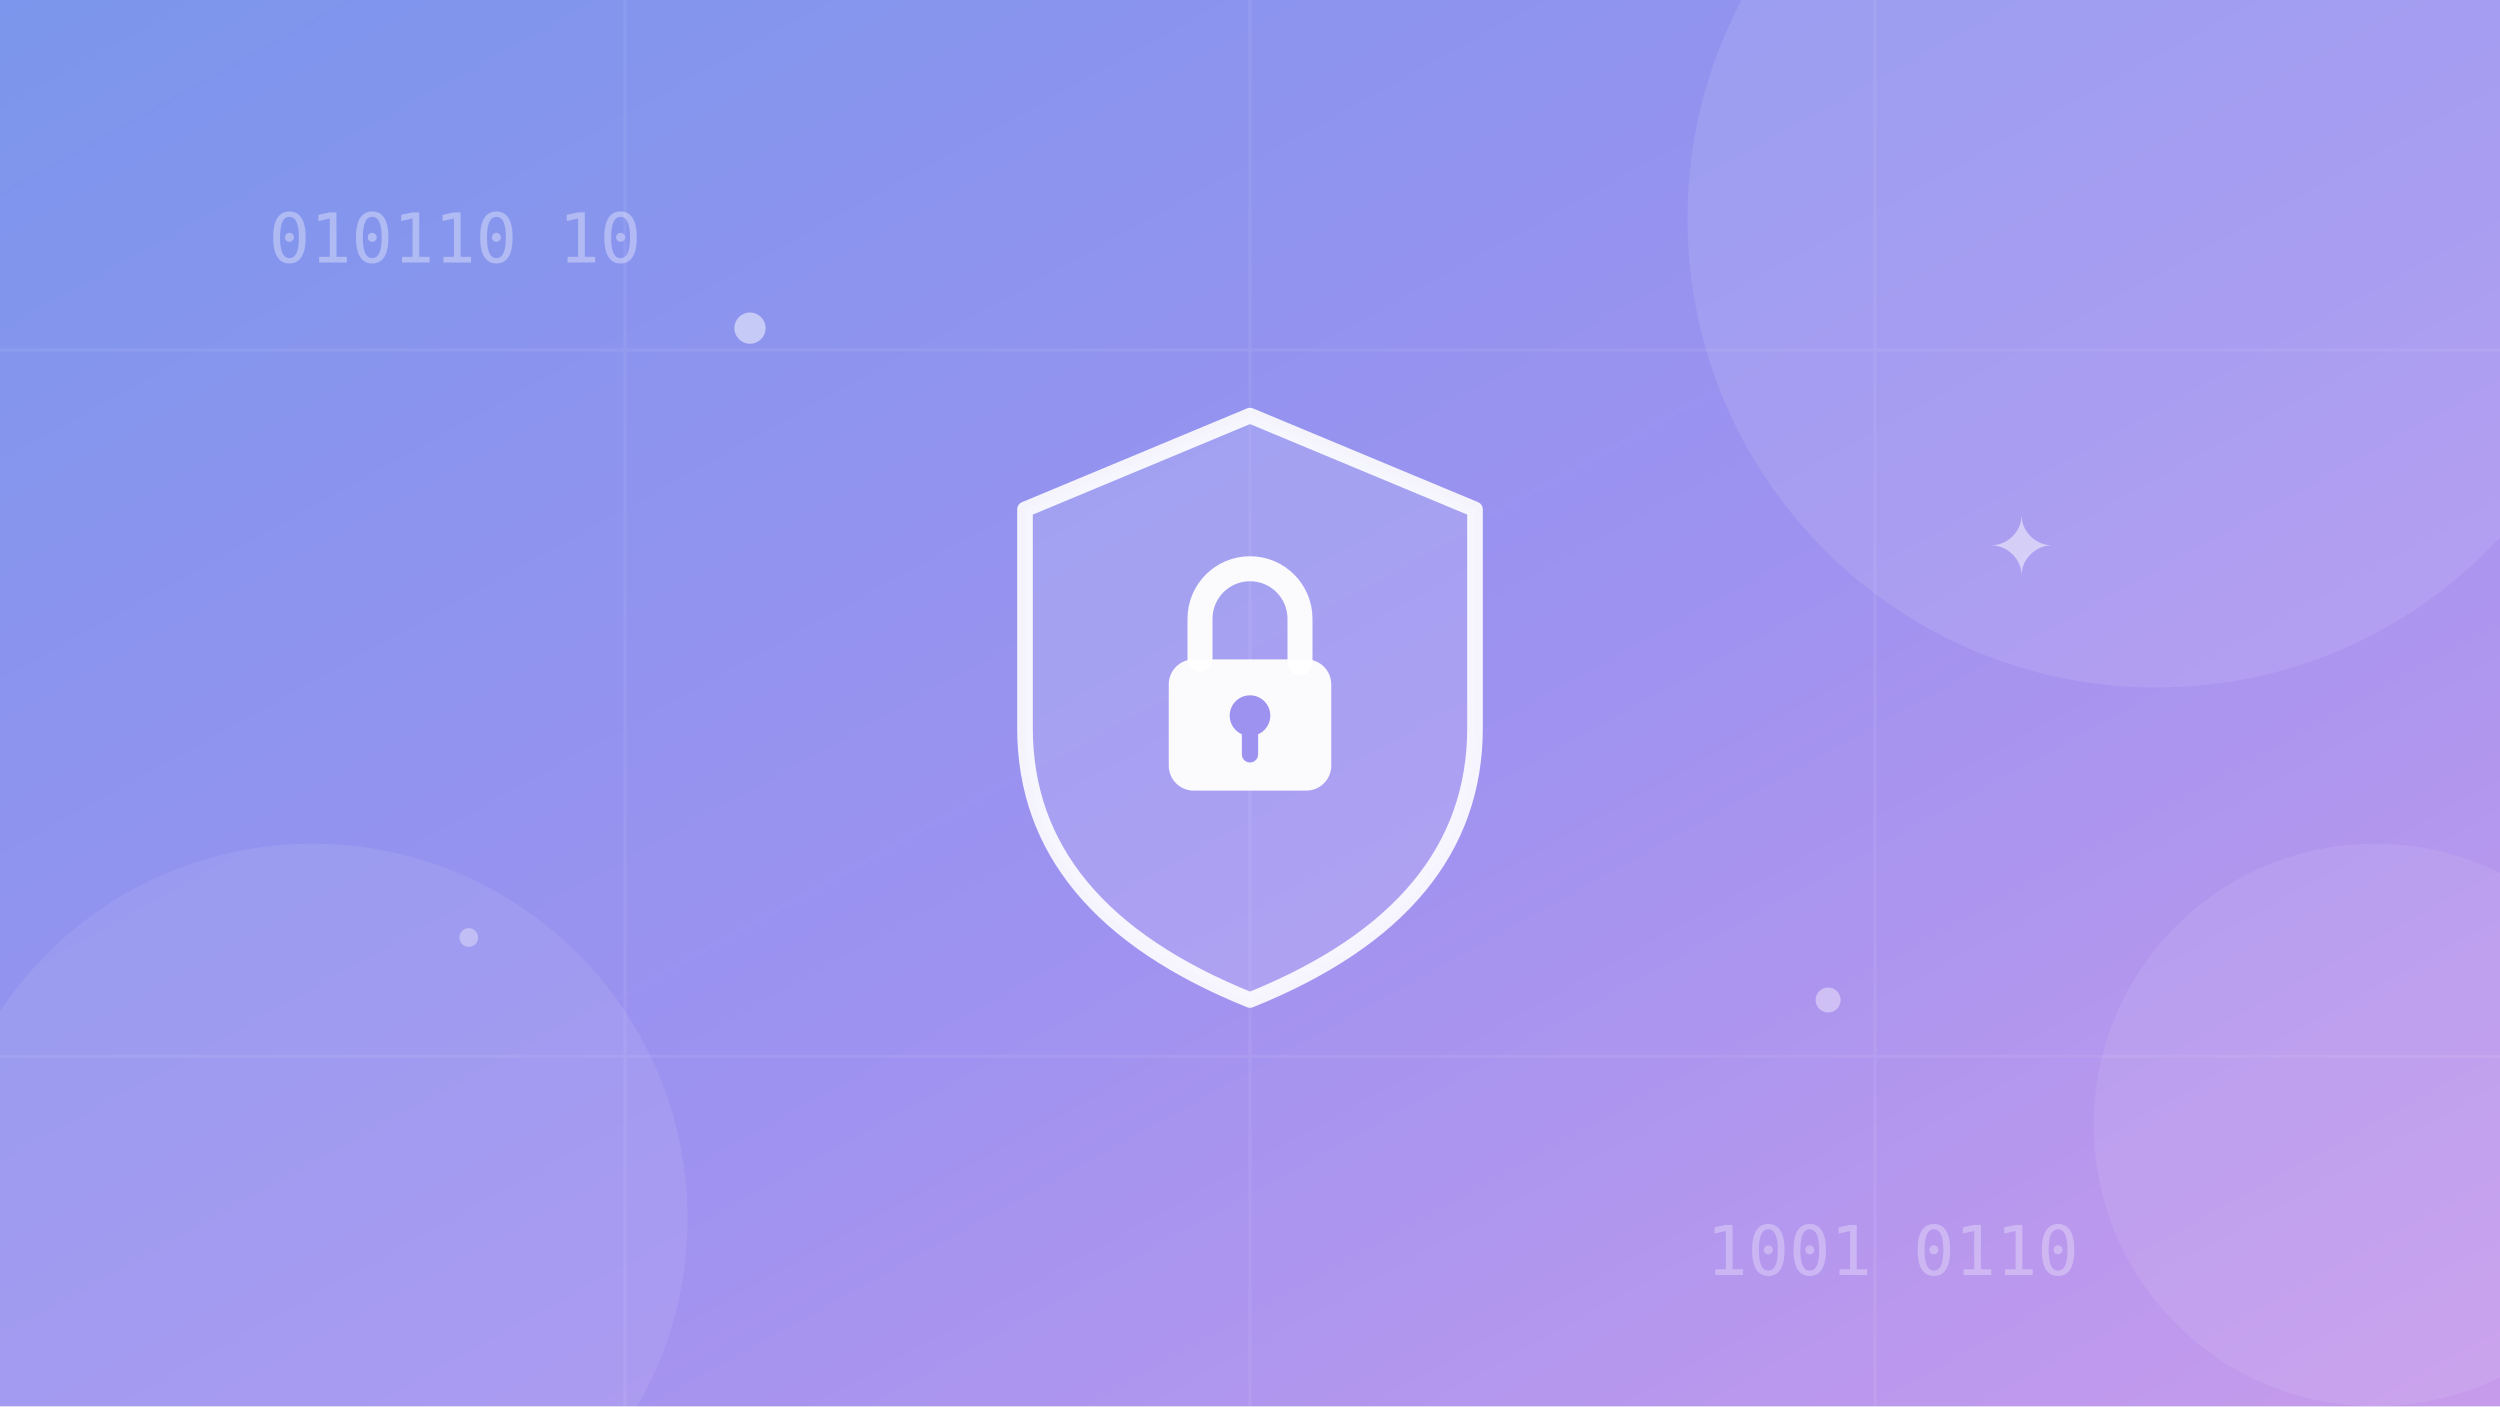
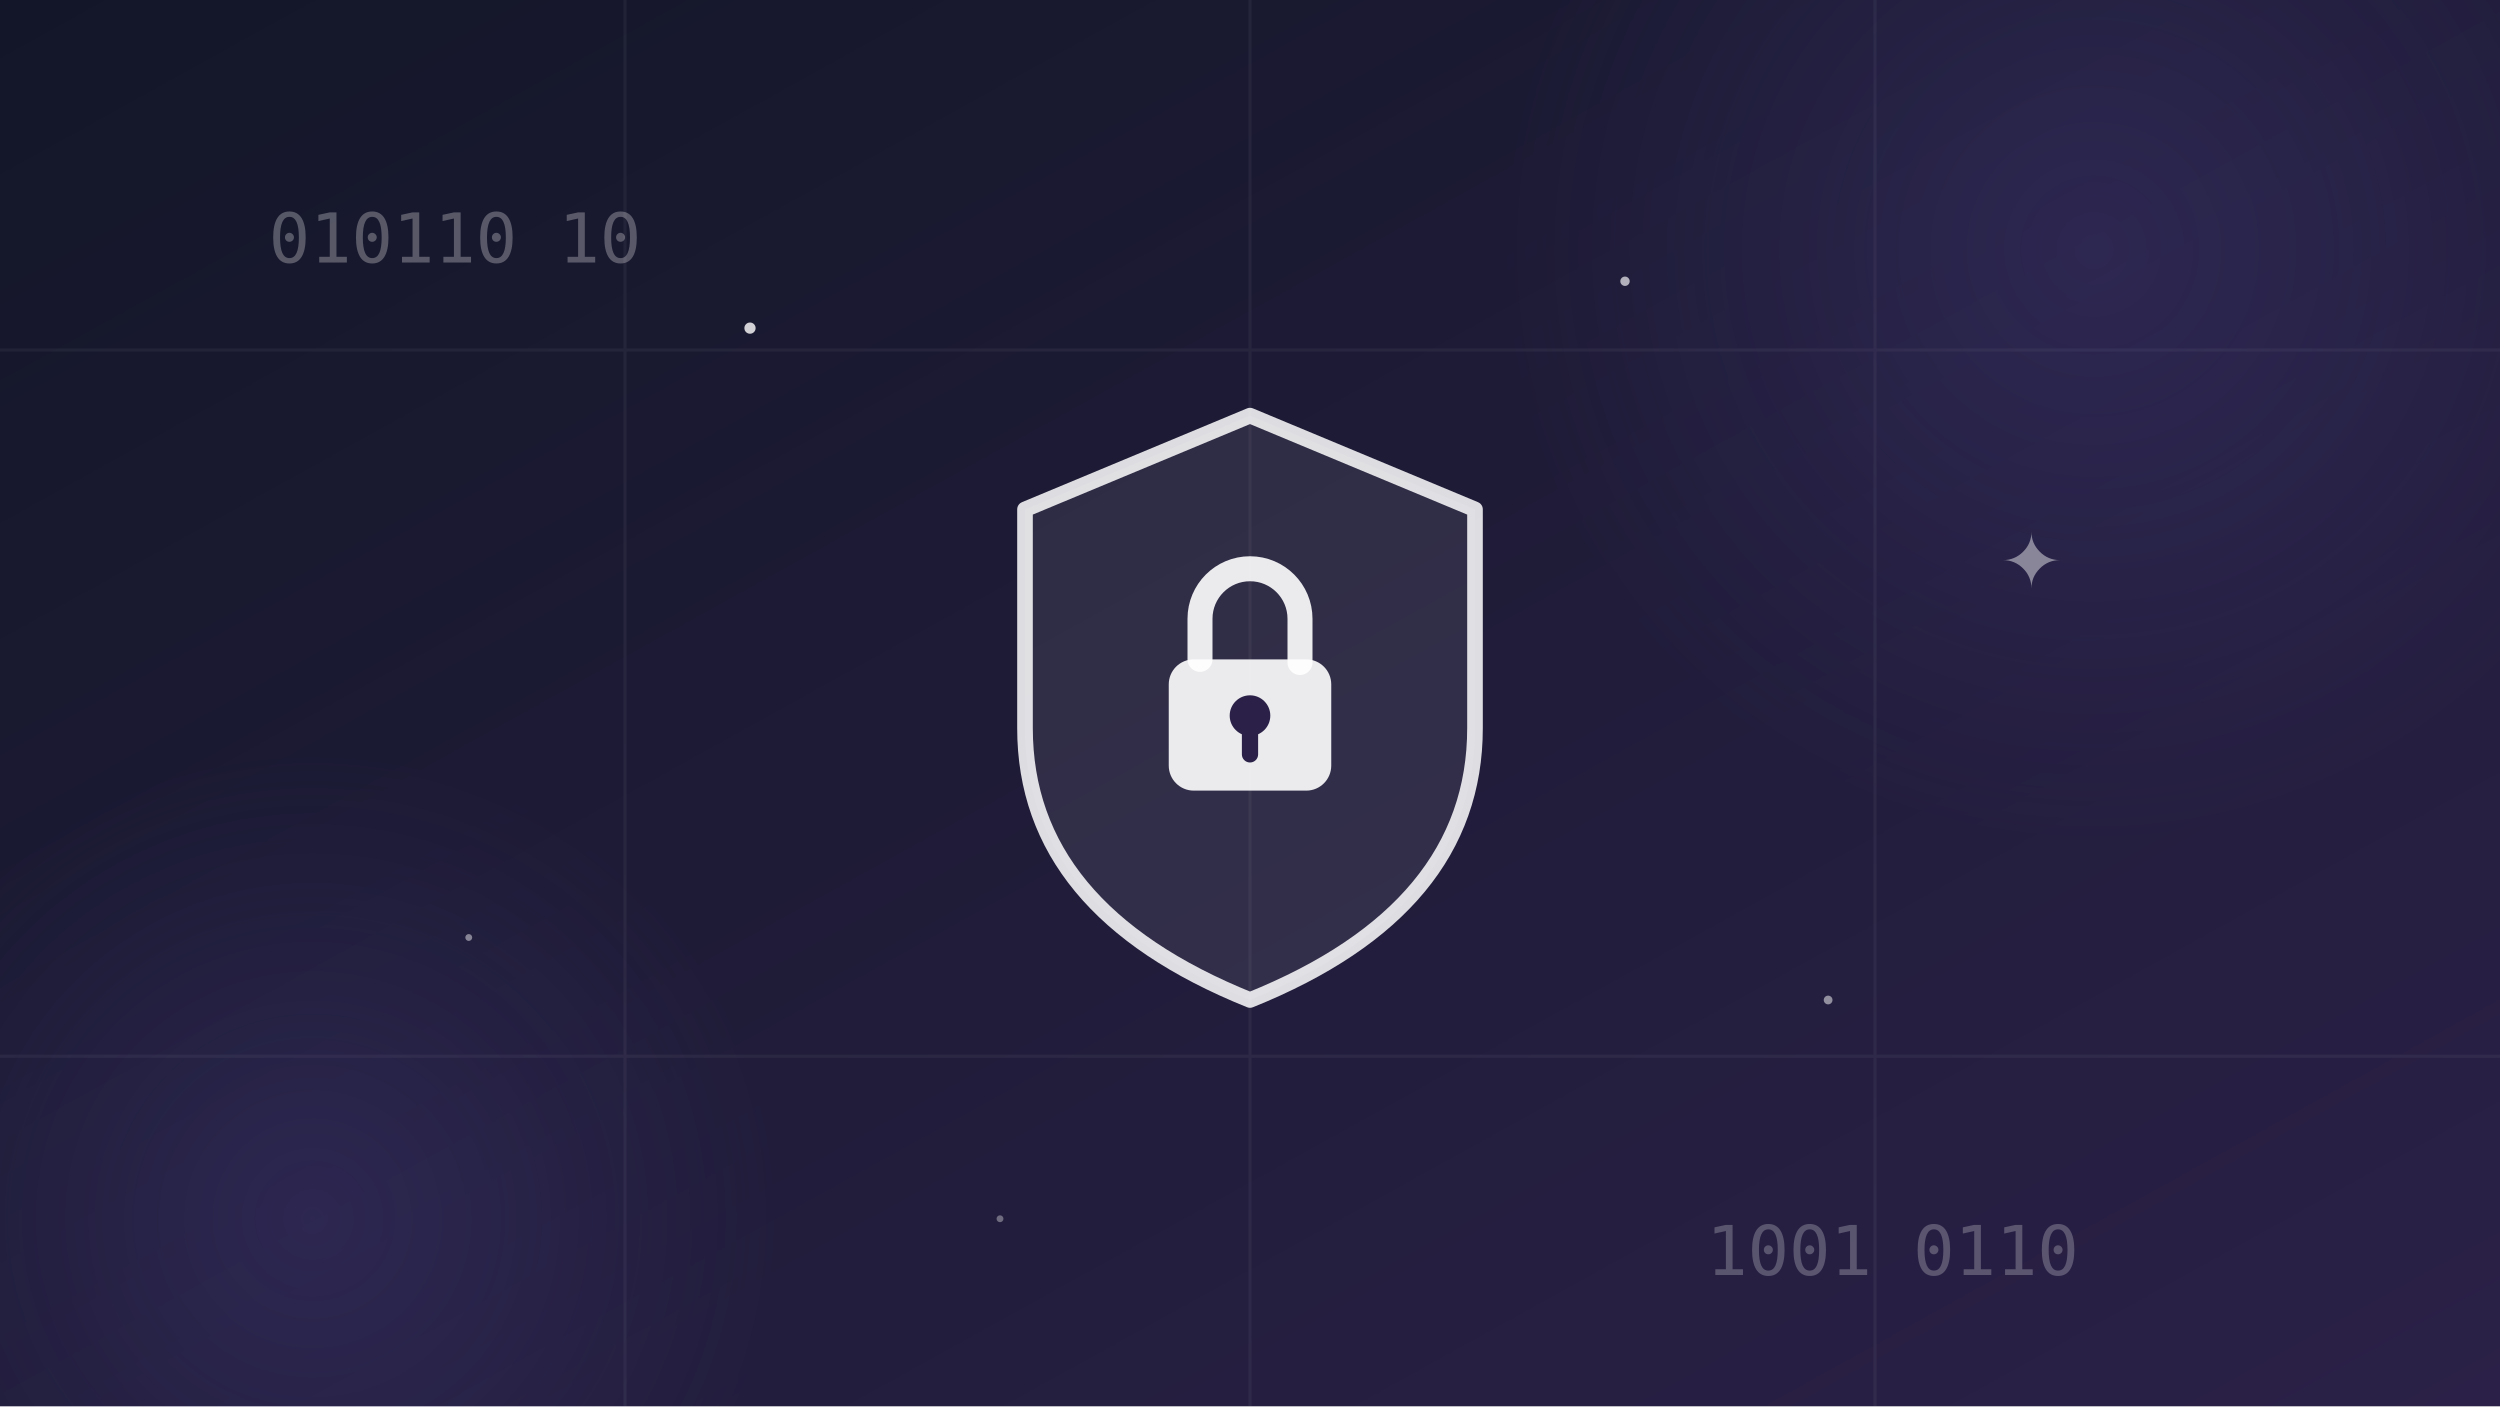
<svg xmlns="http://www.w3.org/2000/svg" width="800" height="450" viewBox="0 0 800 450">
  <defs>
    <linearGradient id="g" x1="0%" y1="0%" x2="100%" y2="100%">
-       <stop offset="0%" stop-color="#7B96EC" />
-       <stop offset="55%" stop-color="#9E92F0" />
-       <stop offset="100%" stop-color="#C79BEC" />
+       <stop offset="0%" stop-color="#131628" />
+       <stop offset="100%" stop-color="#2B2148" />
    </linearGradient>
+     <radialGradient id="haze" cx="50%" cy="50%" r="50%">
+       <stop offset="0%" stop-color="#7C6AE0" stop-opacity="0.15" />
+       <stop offset="100%" stop-color="#7C6AE0" stop-opacity="0" />
+     </radialGradient>
  </defs>
  <rect width="800" height="450" fill="url(#g)" />
-   <g stroke="#ffffff" stroke-width="1" opacity="0.07">
+   <g stroke="#ffffff" stroke-width="1" opacity="0.05">
    <line x1="200" y1="0" x2="200" y2="450" />
    <line x1="400" y1="0" x2="400" y2="450" />
    <line x1="600" y1="0" x2="600" y2="450" />
    <line x1="0" y1="112" x2="800" y2="112" />
    <line x1="0" y1="338" x2="800" y2="338" />
  </g>
-   <circle cx="690" cy="70" r="150" fill="#ffffff" opacity="0.10" />
-   <circle cx="100" cy="390" r="120" fill="#ffffff" opacity="0.08" />
-   <circle cx="760" cy="360" r="90" fill="#ffffff" opacity="0.08" />
-   <text x="86" y="84" font-family="monospace" font-size="22" fill="#ffffff" opacity="0.35">010110 10</text>
-   <text x="546" y="408" font-family="monospace" font-size="22" fill="#ffffff" opacity="0.30">1001 0110</text>
+   <circle cx="670" cy="80" r="190" fill="url(#haze)" />
+   <circle cx="100" cy="390" r="150" fill="url(#haze)" />
+   <text x="86" y="84" font-family="monospace" font-size="22" fill="#ffffff" opacity="0.28">010110 10</text>
+   <text x="546" y="408" font-family="monospace" font-size="22" fill="#ffffff" opacity="0.24">1001 0110</text>
  <g transform="translate(400,225)">
-     <path d="M0,-92 L72,-62 L72,8 Q72,66 0,95 Q-72,66 -72,8 L-72,-62 Z" fill="#ffffff" fill-opacity="0.13" stroke="#ffffff" stroke-width="5" stroke-opacity="0.9" stroke-linejoin="round" />
-     <path d="M-16,-14 v-13 a16,16 0 0 1 32,0 v14" fill="none" stroke="#ffffff" stroke-width="8" stroke-opacity="0.95" stroke-linecap="round" />
-     <rect x="-26" y="-14" width="52" height="42" rx="8" fill="#ffffff" opacity="0.95" />
-     <circle cx="0" cy="4" r="6.5" fill="#9E92F0" />
-     <rect x="-2.6" y="6" width="5.2" height="13" rx="2.6" fill="#9E92F0" />
+     <path d="M0,-92 L72,-62 L72,8 Q72,66 0,95 Q-72,66 -72,8 L-72,-62 Z" fill="#ffffff" fill-opacity="0.08" stroke="#ffffff" stroke-width="5" stroke-opacity="0.85" stroke-linejoin="round" />
+     <path d="M-16,-14 v-13 a16,16 0 0 1 32,0 v14" fill="none" stroke="#ffffff" stroke-width="8" stroke-opacity="0.9" stroke-linecap="round" />
+     <rect x="-26" y="-14" width="52" height="42" rx="8" fill="#ffffff" opacity="0.9" />
+     <circle cx="0" cy="4" r="6.5" fill="#2B2148" />
+     <rect x="-2.6" y="6" width="5.2" height="13" rx="2.6" fill="#2B2148" />
  </g>
-   <circle cx="240" cy="105" r="5" fill="#ffffff" opacity="0.5" />
-   <circle cx="585" cy="320" r="4" fill="#ffffff" opacity="0.4" />
-   <circle cx="150" cy="300" r="3" fill="#ffffff" opacity="0.35" />
-   <text x="636" y="184" font-size="26" fill="#ffffff" opacity="0.5" font-family="sans-serif">✦</text>
+   <circle cx="240" cy="105" r="1.8" fill="#fff" opacity="0.8" />
+   <circle cx="585" cy="320" r="1.4" fill="#fff" opacity="0.5" />
+   <circle cx="150" cy="300" r="1.1" fill="#fff" opacity="0.45" />
+   <circle cx="520" cy="90" r="1.5" fill="#fff" opacity="0.65" />
+   <circle cx="320" cy="390" r="1.1" fill="#fff" opacity="0.35" />
+   <text x="640" y="188" font-size="24" fill="#ffffff" opacity="0.45" font-family="sans-serif">✦</text>
</svg>
